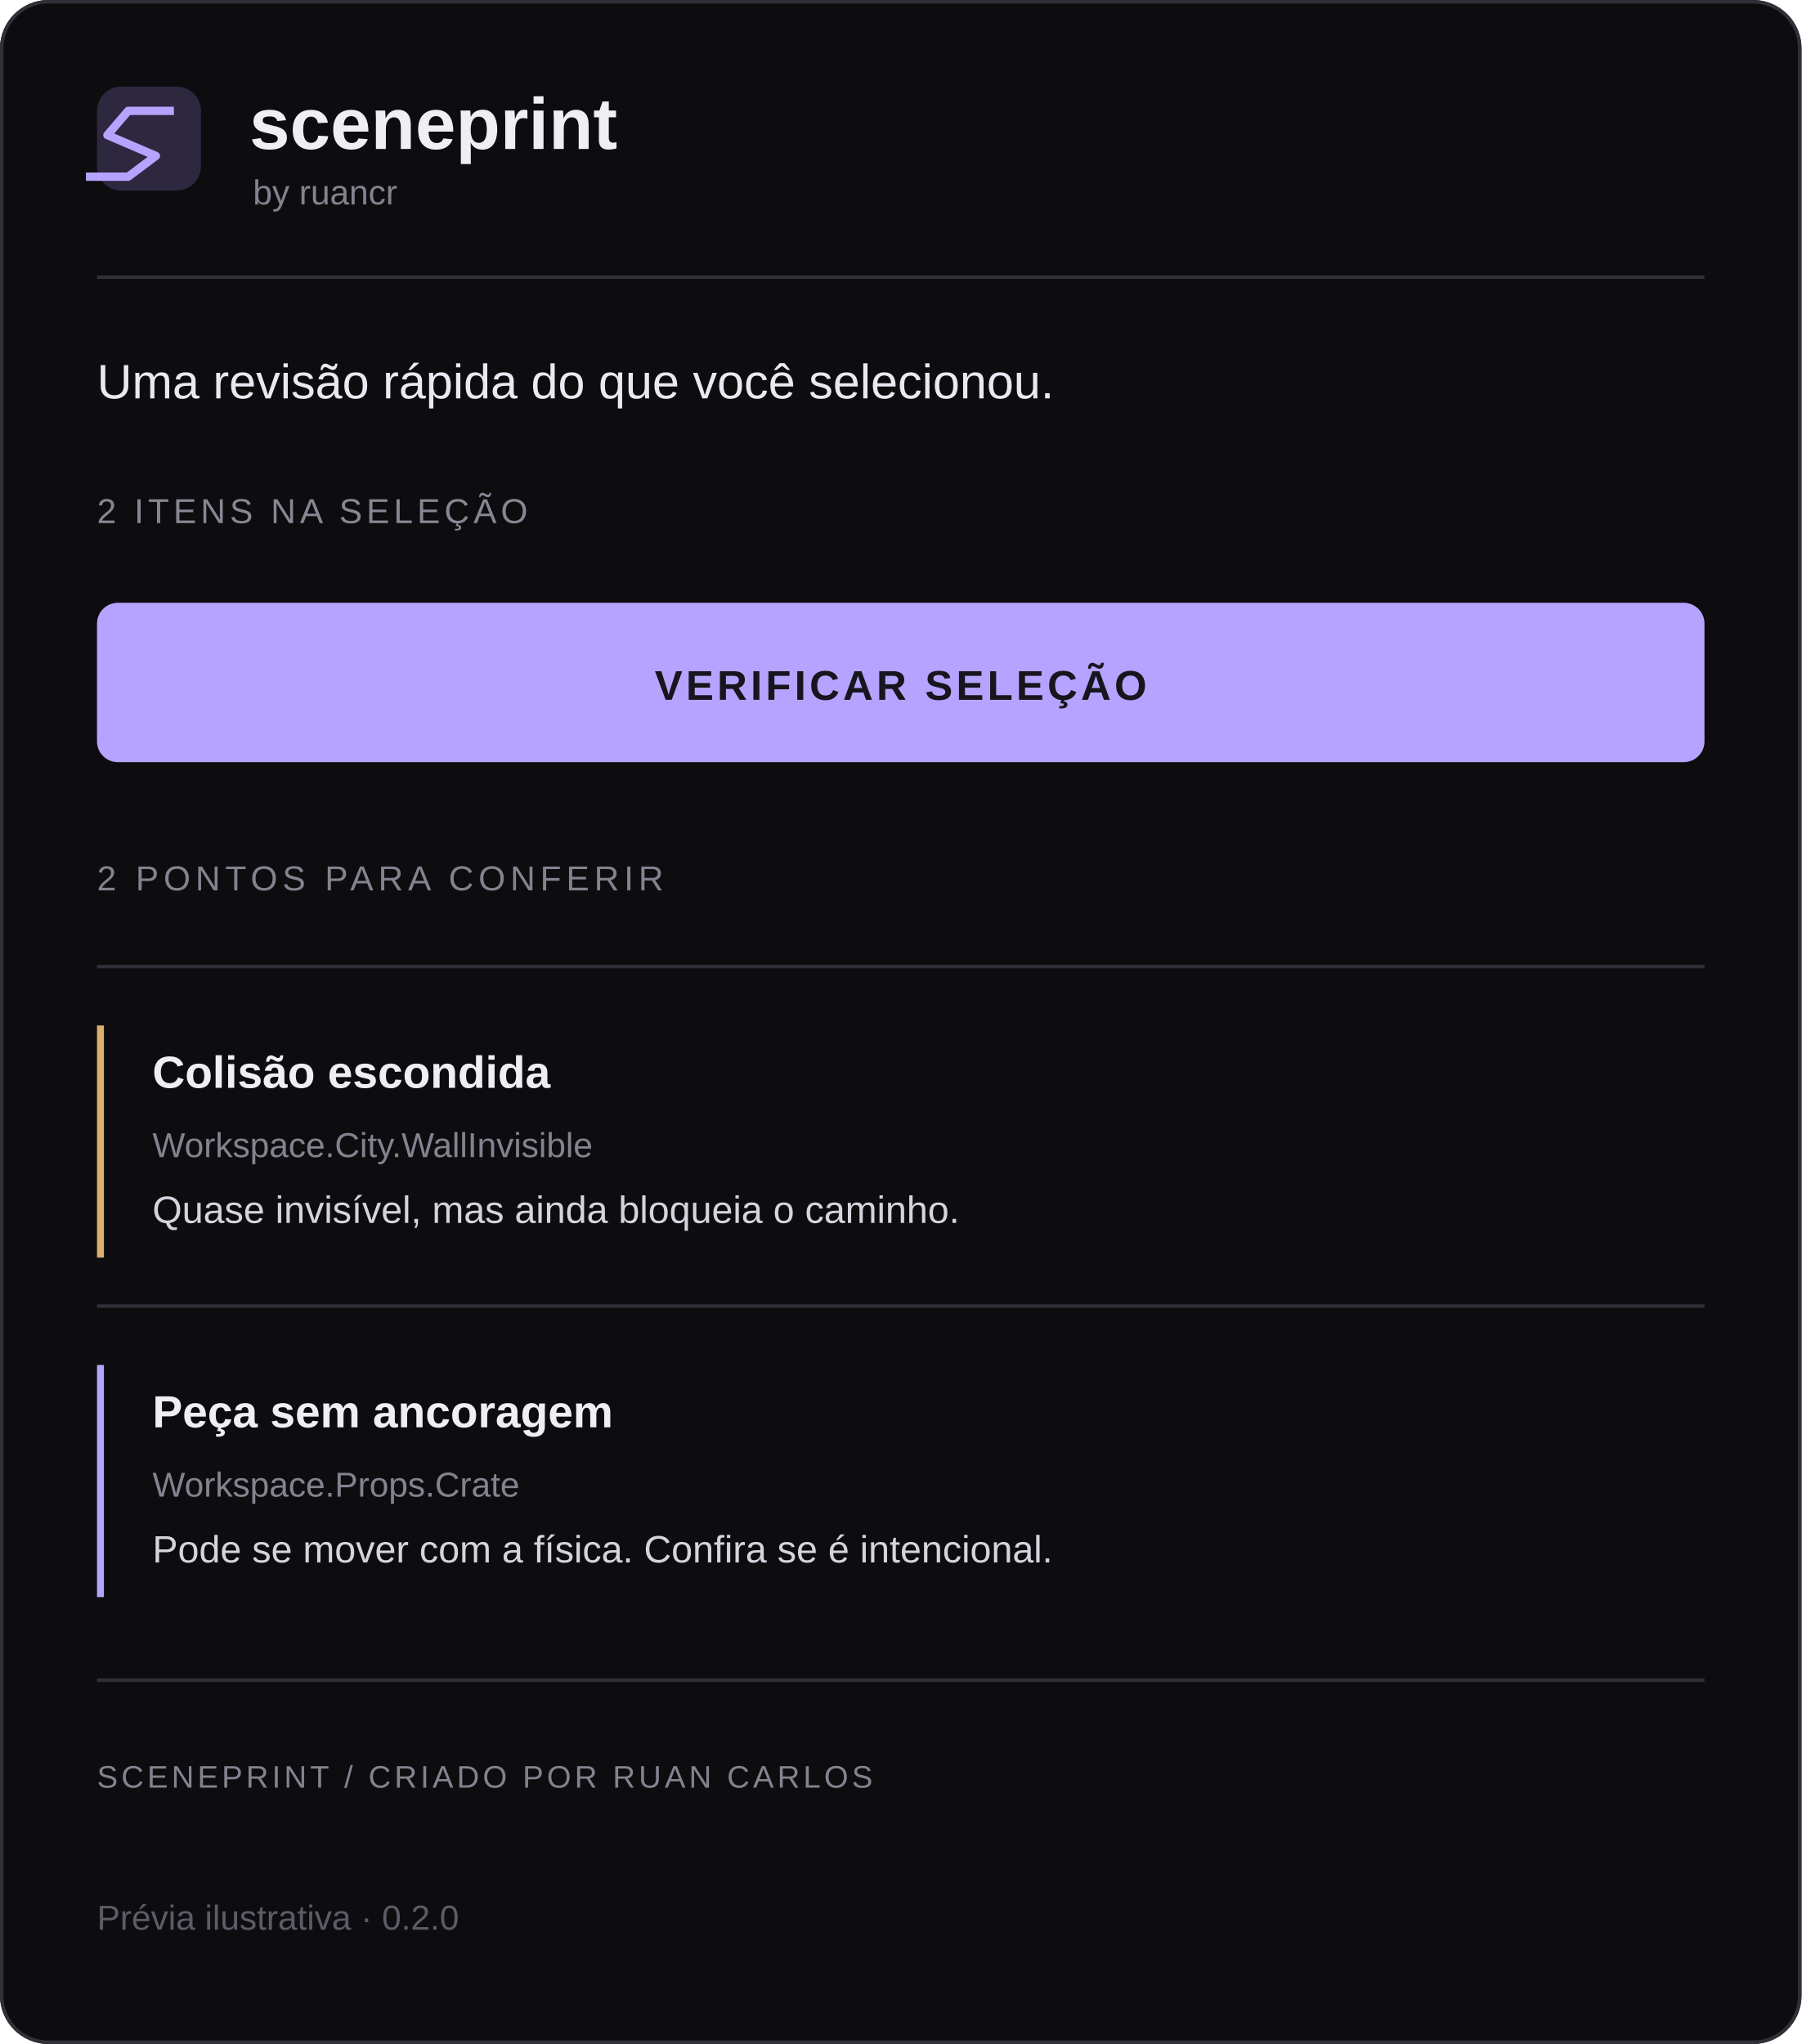
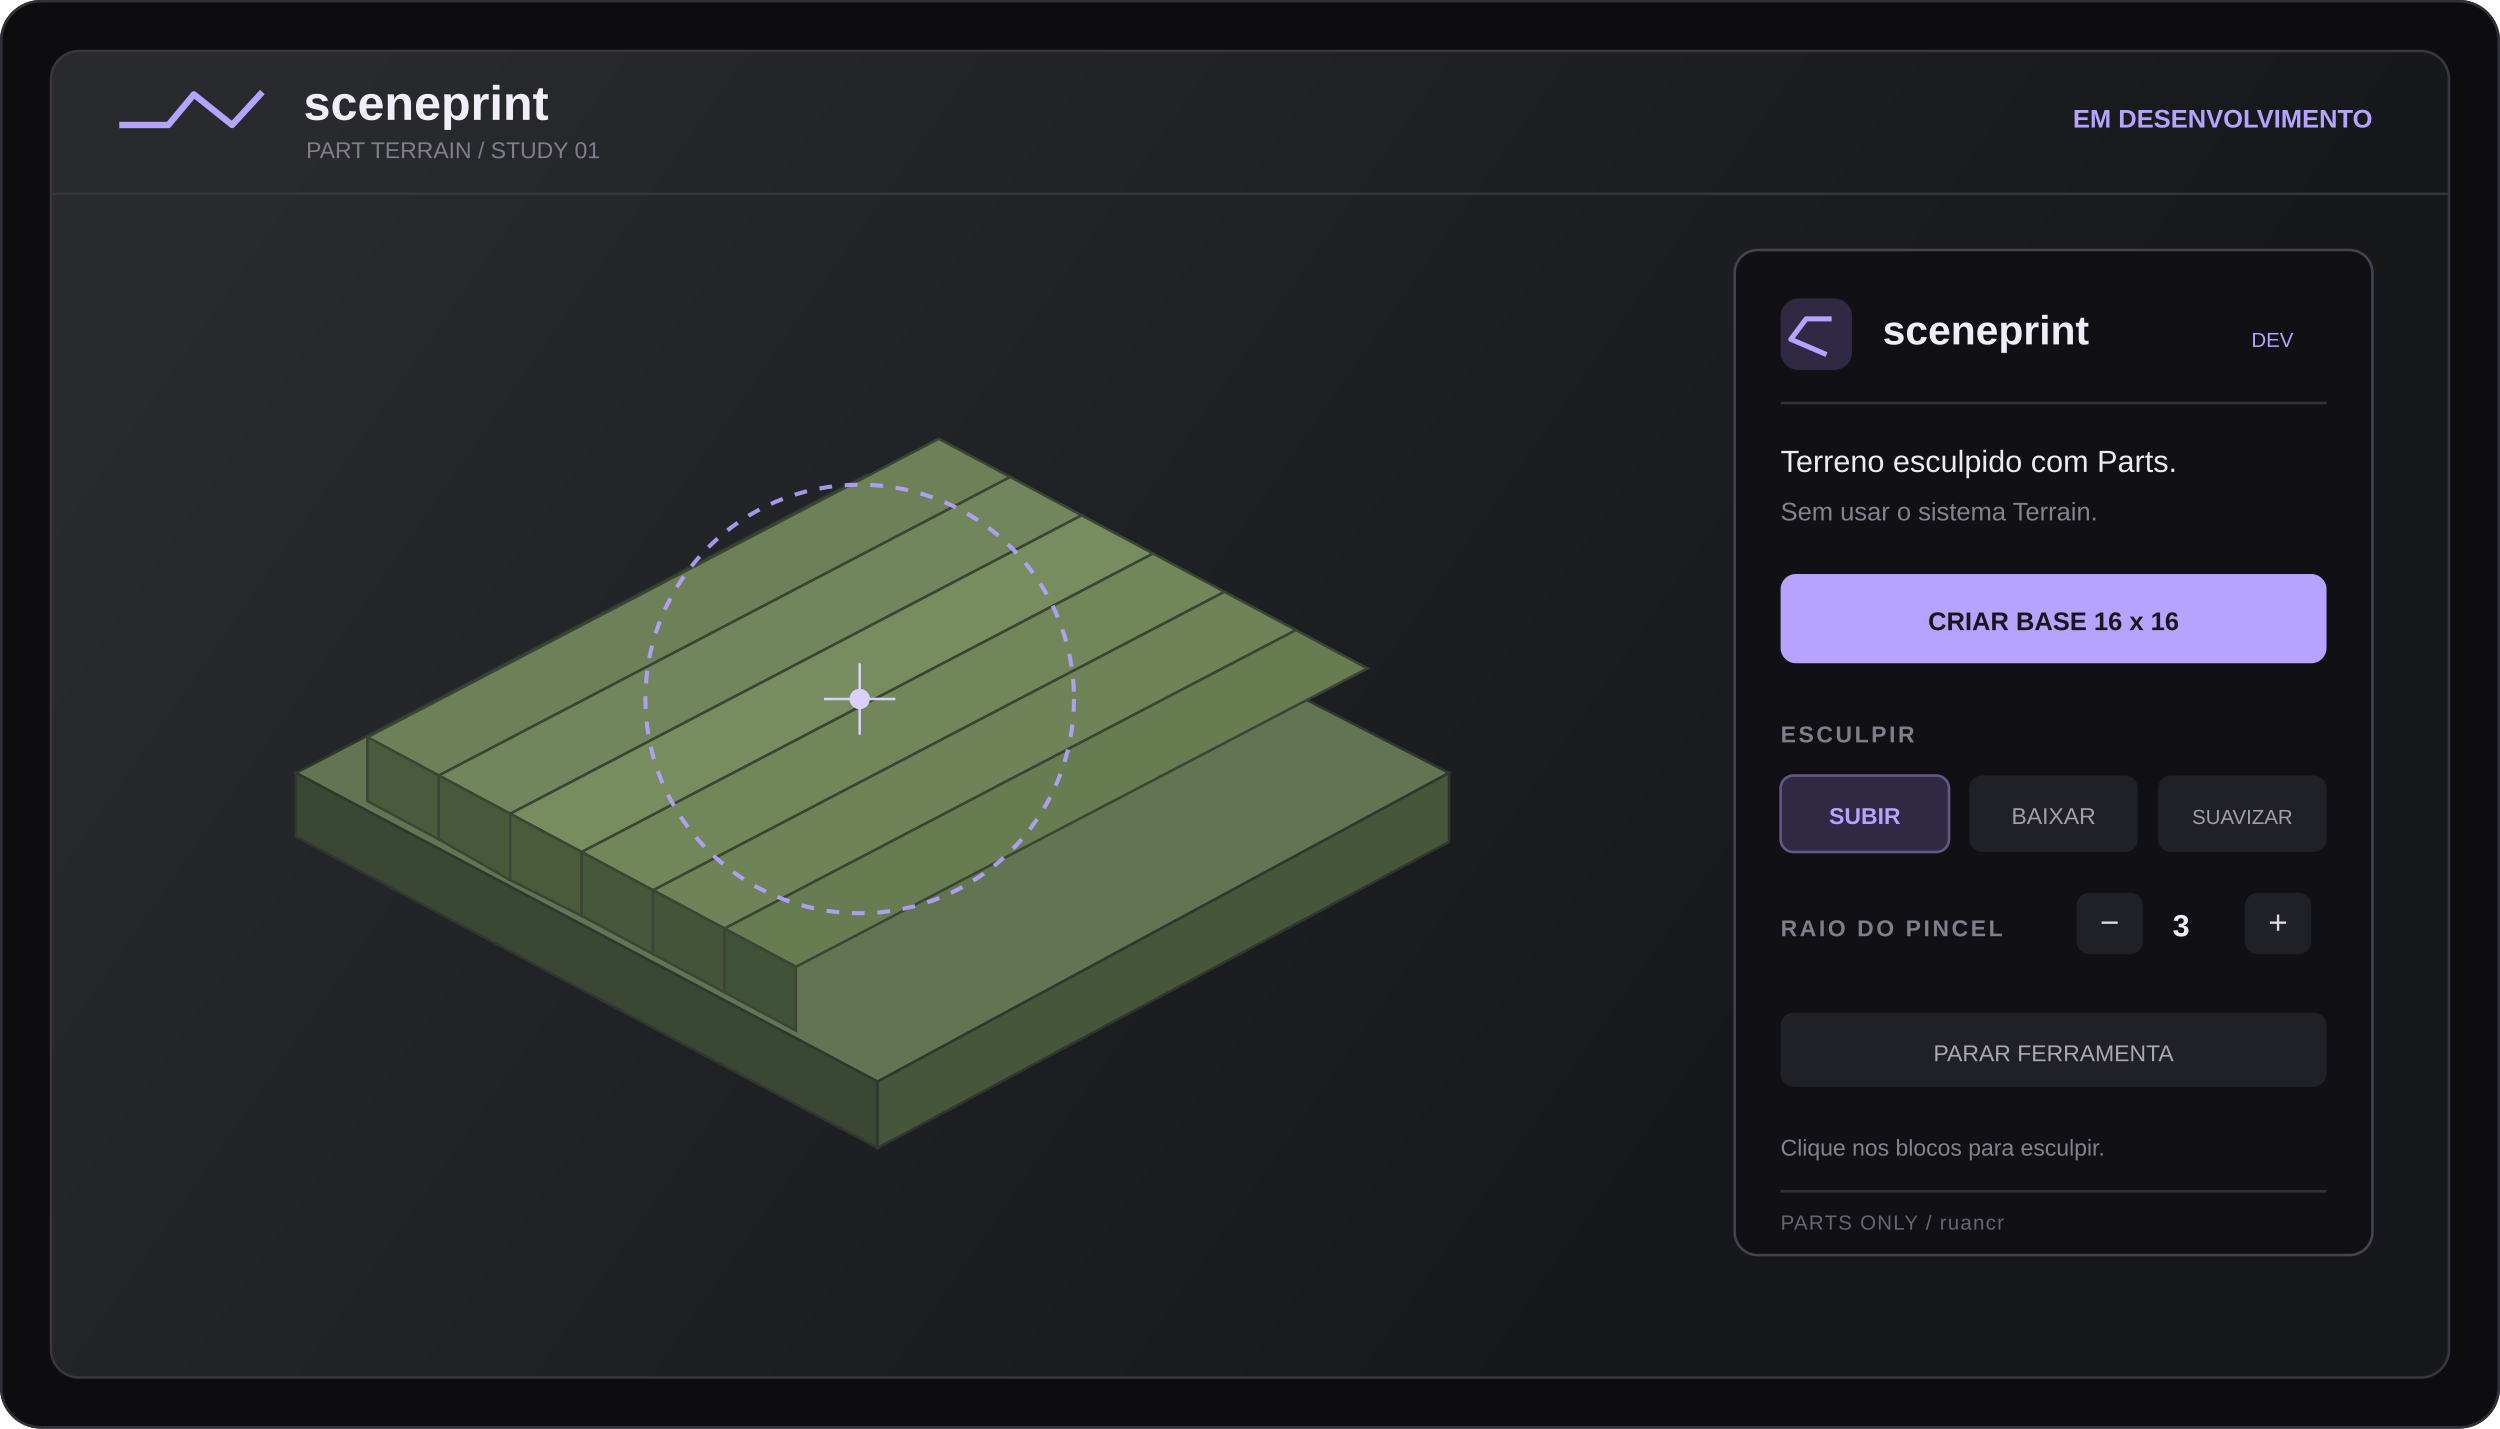
- <svg xmlns="http://www.w3.org/2000/svg" width="520" height="590" viewBox="0 0 520 590" fill="none">
-   <rect width="520" height="590" rx="14" fill="#0D0D10" />
-   <rect x=".5" y=".5" width="519" height="589" rx="13.5" stroke="#303038" />
-   <rect x="28" y="25" width="30" height="30" rx="7" fill="#2D2740" />
-   <path d="M49 32H37L31 39L45 45L37 51H26" stroke="#B6A3FF" stroke-width="2.4" stroke-linecap="square" stroke-linejoin="round" />
-   <text x="72" y="43" fill="#F0EEF5" font-family="Arial, sans-serif" font-size="21" font-weight="700">sceneprint</text>
-   <text x="73" y="59" fill="#85828F" font-family="Arial, sans-serif" font-size="10">by ruancr</text>
-   <path d="M28 80H492" stroke="#303038" />
-   <text x="28" y="115" fill="#EAE8F0" font-family="Arial, sans-serif" font-size="14">Uma revisão rápida do que você selecionou.</text>
-   <text x="28" y="151" fill="#898693" font-family="Arial, sans-serif" font-size="10" letter-spacing="1.2">2 ITENS NA SELEÇÃO</text>
-   <rect x="28" y="174" width="464" height="46" rx="6" fill="#B5A3FF" />
-   <text x="260" y="202" text-anchor="middle" fill="#17151D" font-family="Arial, sans-serif" font-size="12" font-weight="700" letter-spacing="1">VERIFICAR SELEÇÃO</text>
-   <text x="28" y="257" fill="#85828F" font-family="Arial, sans-serif" font-size="10" letter-spacing="1.4">2 PONTOS PARA CONFERIR</text>
-   <path d="M28 279H492" stroke="#303038" />
-   <rect x="28" y="296" width="2" height="67" fill="#DCAF6B" />
-   <text x="44" y="314" fill="#F0EEF5" font-family="Arial, sans-serif" font-size="13" font-weight="700">Colisão escondida</text>
-   <text x="44" y="334" fill="#85828F" font-family="Arial, sans-serif" font-size="10">Workspace.City.WallInvisible</text>
-   <text x="44" y="353" fill="#D6D3DD" font-family="Arial, sans-serif" font-size="11">Quase invisível, mas ainda bloqueia o caminho.</text>
-   <path d="M28 377H492" stroke="#303038" />
-   <rect x="28" y="394" width="2" height="67" fill="#B5A3FF" />
-   <text x="44" y="412" fill="#F0EEF5" font-family="Arial, sans-serif" font-size="13" font-weight="700">Peça sem ancoragem</text>
-   <text x="44" y="432" fill="#85828F" font-family="Arial, sans-serif" font-size="10">Workspace.Props.Crate</text>
-   <text x="44" y="451" fill="#D6D3DD" font-family="Arial, sans-serif" font-size="11">Pode se mover com a física. Confira se é intencional.</text>
-   <path d="M28 485H492" stroke="#303038" />
-   <text x="28" y="516" fill="#85828F" font-family="Arial, sans-serif" font-size="9" letter-spacing="1">SCENEPRINT / CRIADO POR RUAN CARLOS</text>
-   <text x="28" y="557" fill="#5E5B67" font-family="Arial, sans-serif" font-size="10">Prévia ilustrativa · 0.2.0</text>
+ <svg xmlns="http://www.w3.org/2000/svg" width="980" height="560" viewBox="0 0 980 560" fill="none">
+   <defs>
+     <linearGradient id="ground" x1="90" y1="80" x2="650" y2="470" gradientUnits="userSpaceOnUse">
+       <stop stop-color="#292A2D" />
+       <stop offset="1" stop-color="#17181B" />
+     </linearGradient>
+   </defs>
+   <rect width="980" height="560" rx="16" fill="#0D0D10" />
+   <rect x=".5" y=".5" width="979" height="559" rx="15.5" stroke="#303038" />
+   <rect x="20" y="20" width="940" height="520" rx="11" fill="url(#ground)" stroke="#393541" />
+   <path d="M20 76H960" stroke="#36343C" />
+   <path d="M48 49H66L76 37L91 49L102 37" stroke="#B5A3FF" stroke-width="2.5" stroke-linecap="square" stroke-linejoin="round" />
+   <text x="119" y="47" fill="#F1EEF7" font-family="Arial,sans-serif" font-size="19" font-weight="700">sceneprint</text>
+   <text x="120" y="62" fill="#817D8B" font-family="Arial,sans-serif" font-size="9">PART TERRAIN / STUDY 01</text>
+   <text x="930" y="50" text-anchor="end" fill="#B5A3FF" font-family="Arial,sans-serif" font-size="10" font-weight="700">EM DESENVOLVIMENTO</text>
+   <g stroke="#30372F" stroke-width="1">
+     <path d="M116 303L340 186L568 303L344 424Z" fill="#627451" />
+     <path d="M116 303L344 424V450L116 328Z" fill="#394733" />
+     <path d="M344 424L568 303V330L344 450Z" fill="#46563B" />
+   </g>
+   <g stroke="#3A4534" stroke-width="1">
+     <path d="M144 289L368 172L396 187L172 304Z" fill="#6E8057" />
+     <path d="M172 304L396 187L424 202L200 319Z" fill="#71865C" />
+     <path d="M200 319L424 202L452 217L228 334Z" fill="#778D60" />
+     <path d="M228 334L452 217L480 232L256 349Z" fill="#71875A" />
+     <path d="M256 349L480 232L508 247L284 364Z" fill="#708257" />
+     <path d="M284 364L508 247L536 262L312 379Z" fill="#687C52" />
+     <path d="M144 289L172 304L172 329L144 314Z" fill="#4A5B3D" />
+     <path d="M172 304L200 319L200 345L172 329Z" fill="#48583B" />
+     <path d="M200 319L228 334L228 359L200 345Z" fill="#4A5A3B" />
+     <path d="M228 334L256 349L256 374L228 359Z" fill="#46573B" />
+     <path d="M256 349L284 364L284 389L256 374Z" fill="#435438" />
+     <path d="M284 364L312 379L312 404L284 389Z" fill="#3F5136" />
+   </g>
+   <circle cx="337" cy="274" r="84" stroke="#B5A3FF" stroke-width="1.6" stroke-dasharray="5 5" opacity=".9" />
+   <circle cx="337" cy="274" r="4" fill="#D9D0FF" />
+   <path d="M337 260V288M323 274H351" stroke="#D9D0FF" stroke-width="1" />
+   <rect x="680" y="98" width="250" height="394" rx="9" fill="#111115" stroke="#47424F" />
+   <rect x="698" y="117" width="28" height="28" rx="7" fill="#302944" />
+   <path d="M718 125H708L702 133L716 139" stroke="#B5A3FF" stroke-width="2" stroke-linejoin="round" />
+   <text x="738" y="135" fill="#F0EDF6" font-family="Arial,sans-serif" font-size="16" font-weight="700">sceneprint</text>
+   <text x="899" y="136" text-anchor="end" fill="#B5A3FF" font-family="Arial,sans-serif" font-size="8">DEV</text>
+   <path d="M698 158H912" stroke="#34313B" />
+   <text x="698" y="185" fill="#EDEAF2" font-family="Arial,sans-serif" font-size="12">Terreno esculpido com Parts.</text>
+   <text x="698" y="204" fill="#85818F" font-family="Arial,sans-serif" font-size="10">Sem usar o sistema Terrain.</text>
+   <rect x="698" y="225" width="214" height="35" rx="6" fill="#B5A3FF" />
+   <text x="805" y="247" fill="#17151D" text-anchor="middle" font-family="Arial,sans-serif" font-size="10" font-weight="700">CRIAR BASE 16 x 16</text>
+   <text x="698" y="291" fill="#817D8B" font-family="Arial,sans-serif" font-size="9" font-weight="700" letter-spacing="1">ESCULPIR</text>
+   <rect x="698" y="304" width="66" height="30" rx="5" fill="#302944" stroke="#655887" />
+   <text x="731" y="323" fill="#B5A3FF" text-anchor="middle" font-family="Arial,sans-serif" font-size="9" font-weight="700">SUBIR</text>
+   <rect x="772" y="304" width="66" height="30" rx="5" fill="#202027" />
+   <text x="805" y="323" fill="#A29EAA" text-anchor="middle" font-family="Arial,sans-serif" font-size="9">BAIXAR</text>
+   <rect x="846" y="304" width="66" height="30" rx="5" fill="#202027" />
+   <text x="879" y="323" fill="#A29EAA" text-anchor="middle" font-family="Arial,sans-serif" font-size="8">SUAVIZAR</text>
+   <text x="698" y="367" fill="#817D8B" font-family="Arial,sans-serif" font-size="9" font-weight="700" letter-spacing="1">RAIO DO PINCEL</text>
+   <rect x="814" y="350" width="26" height="24" rx="5" fill="#202027" />
+   <text x="827" y="366" text-anchor="middle" fill="#DCD8E4" font-family="Arial,sans-serif" font-size="13">−</text>
+   <text x="855" y="367" text-anchor="middle" fill="#F0EDF6" font-family="Arial,sans-serif" font-size="12" font-weight="700">3</text>
+   <rect x="880" y="350" width="26" height="24" rx="5" fill="#202027" />
+   <text x="893" y="366" text-anchor="middle" fill="#DCD8E4" font-family="Arial,sans-serif" font-size="13">+</text>
+   <rect x="698" y="397" width="214" height="29" rx="5" fill="#202027" />
+   <text x="805" y="416" text-anchor="middle" fill="#AAA6B2" font-family="Arial,sans-serif" font-size="9">PARAR FERRAMENTA</text>
+   <text x="698" y="453" fill="#85818F" font-family="Arial,sans-serif" font-size="9">Clique nos blocos para esculpir.</text>
+   <path d="M698 467H912" stroke="#34313B" />
+   <text x="698" y="482" fill="#686472" font-family="Arial,sans-serif" font-size="8" letter-spacing=".5">PARTS ONLY / ruancr</text>
</svg>
